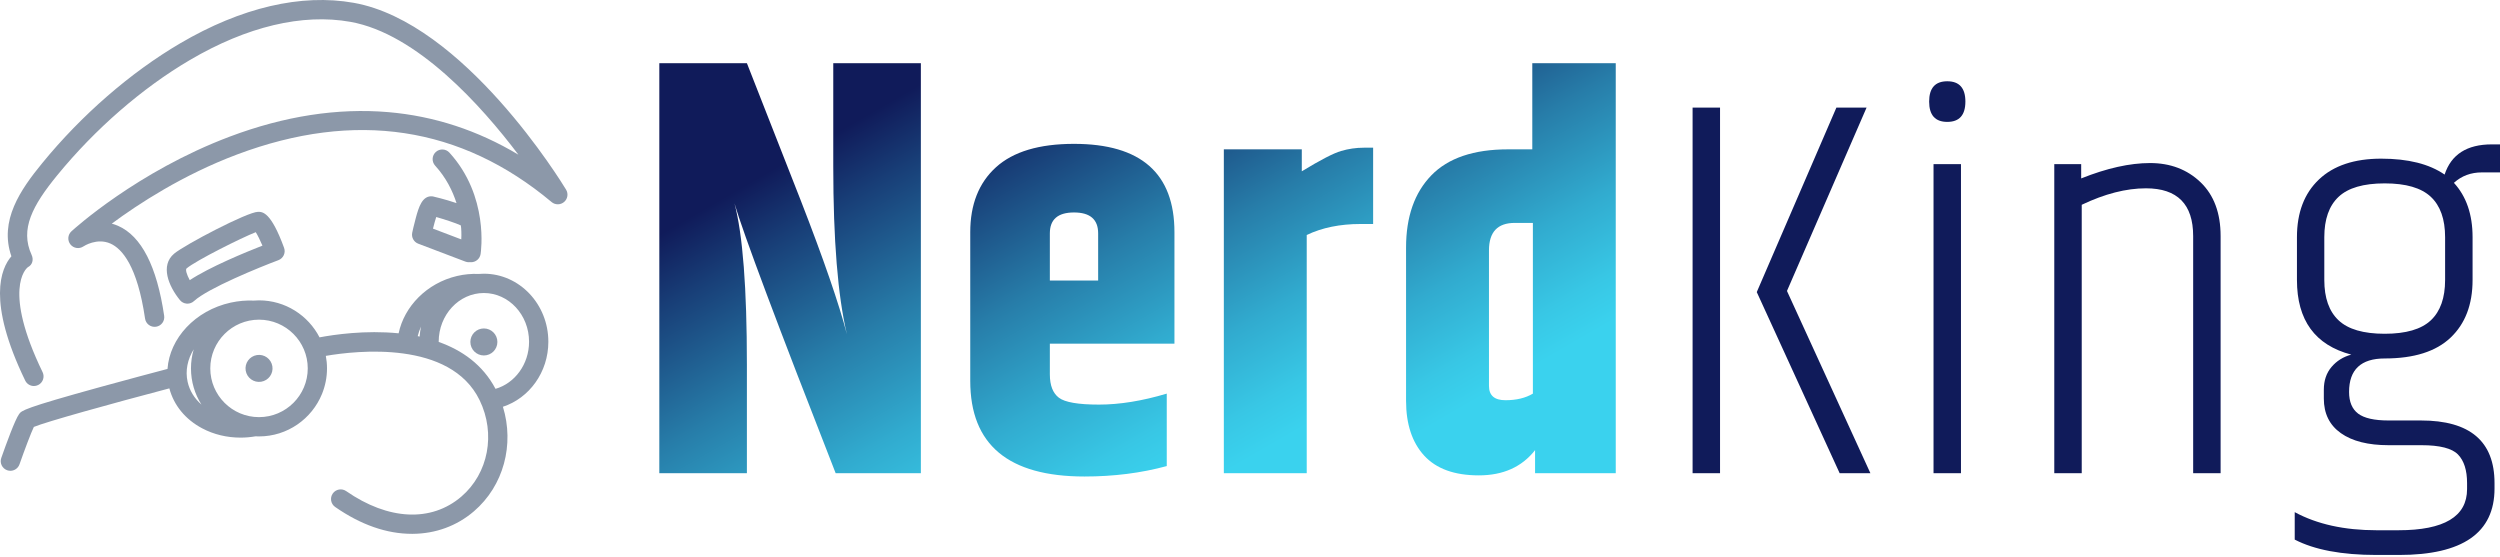
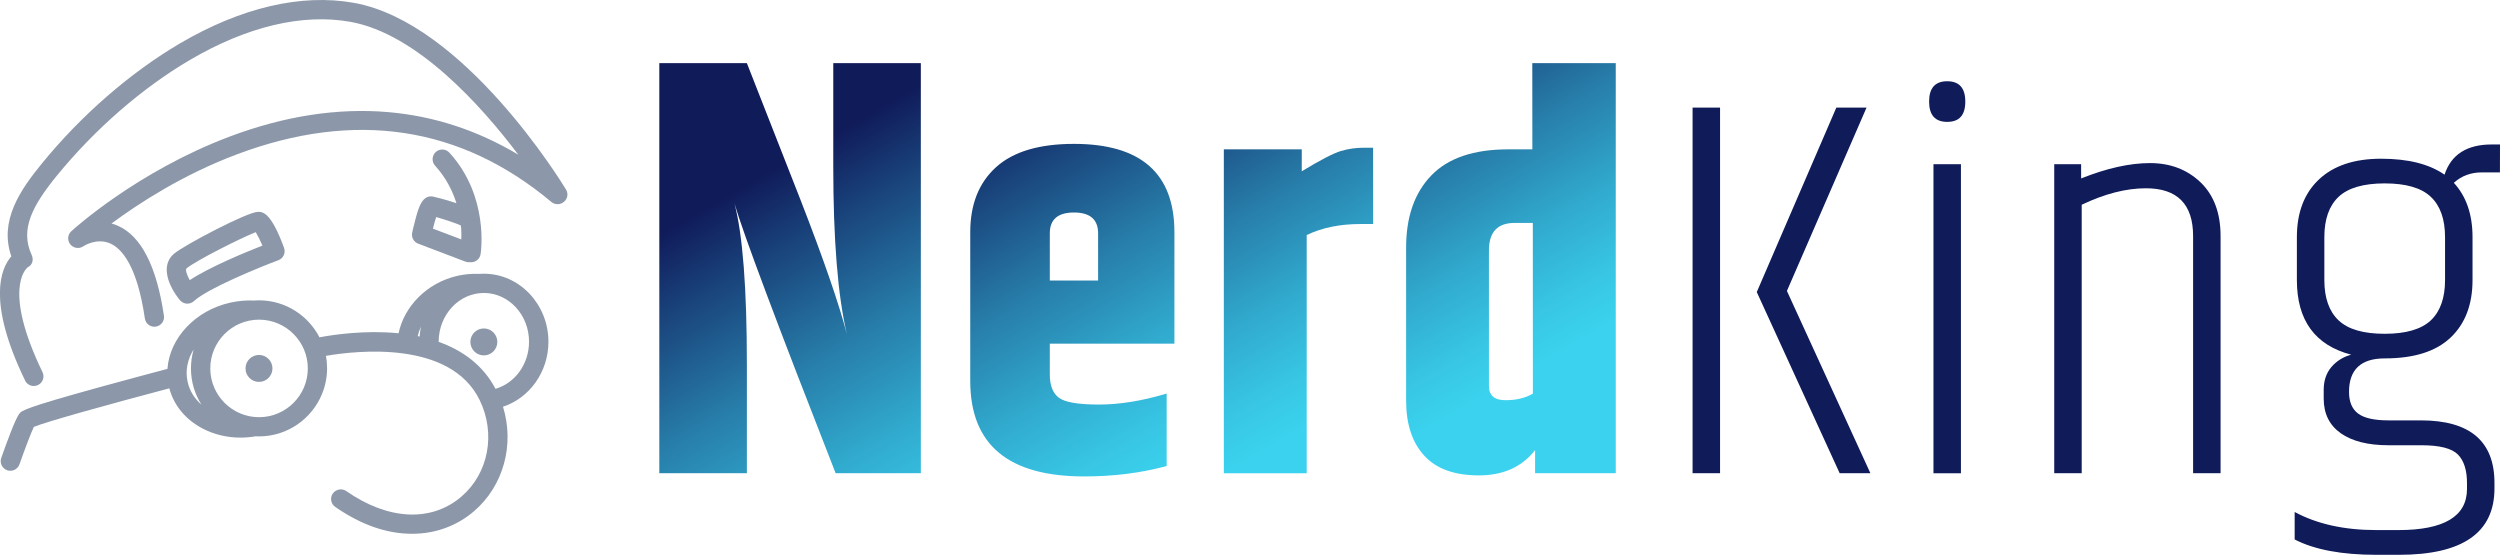
- <svg xmlns="http://www.w3.org/2000/svg" version="1.1" id="Capa_1" x="0px" y="0px" viewBox="0 0 1099.35 244.56" style="enable-background:new 0 0 1099.35 244.56;" xml:space="preserve">
+ <svg xmlns="http://www.w3.org/2000/svg" version="1.1" id="Capa_1" x="0px" y="0px" viewBox="0 0 384 85.24" style="enable-background:new 0 0 384 85.24;" xml:space="preserve">
  <style type="text/css">
	.st0{fill:url(#SVGID_1_);}
	.st1{fill:url(#SVGID_2_);}
	.st2{fill:url(#SVGID_3_);}
	.st3{fill:url(#SVGID_4_);}
	.st4{fill:#101B5A;}
	.st5{fill:#8C98A9;}
</style>
-   <linearGradient id="SVGID_1_" gradientUnits="userSpaceOnUse" x1="300.307" y1="36.303" x2="538.089" y2="448.153">
+   <linearGradient id="SVGID_1_" gradientUnits="userSpaceOnUse" x1="104.892" y1="233.87" x2="187.948" y2="90.013" gradientTransform="matrix(1 0 0 -1 0 246.5512)">
    <stop offset="0.111" style="stop-color:#101B5A" />
    <stop offset="0.17" style="stop-color:#183E77" />
    <stop offset="0.284" style="stop-color:#277DA9" />
    <stop offset="0.381" style="stop-color:#31ABCF" />
    <stop offset="0.455" style="stop-color:#38C7E5" />
    <stop offset="0.497" style="stop-color:#3AD2EE" />
  </linearGradient>
-   <path class="st0" d="M366.43,27.78h38.51v180.3h-37.47c-25.67-65.57-40.5-105.11-44.49-118.64c3.64,13.7,5.46,37.29,5.46,70.77  v47.87h-38.51V27.78h38.51l23.68,60.36c10.06,25.85,16.82,45.45,20.29,58.8c-3.99-16.82-5.99-41.45-5.99-73.89V27.78z" />
-   <linearGradient id="SVGID_2_" gradientUnits="userSpaceOnUse" x1="398.613" y1="8.788" x2="630.559" y2="410.529">
+   <path class="st0" d="M127.99,9.7h13.45v62.98h-13.09c-8.97-22.9-14.15-36.71-15.54-41.44c1.27,4.79,1.91,13.03,1.91,24.72v16.72  h-13.45V9.7h13.45l8.27,21.08c3.51,9.03,5.88,15.88,7.09,20.54c-1.39-5.88-2.09-14.48-2.09-25.81L127.99,9.7L127.99,9.7z" />
+   <linearGradient id="SVGID_2_" gradientUnits="userSpaceOnUse" x1="139.231" y1="243.481" x2="220.248" y2="103.156" gradientTransform="matrix(1 0 0 -1 0 246.5512)">
    <stop offset="0.111" style="stop-color:#101B5A" />
    <stop offset="0.17" style="stop-color:#183E77" />
    <stop offset="0.284" style="stop-color:#277DA9" />
    <stop offset="0.381" style="stop-color:#31ABCF" />
    <stop offset="0.455" style="stop-color:#38C7E5" />
    <stop offset="0.497" style="stop-color:#3AD2EE" />
  </linearGradient>
-   <path class="st1" d="M426.66,167.53v-65.41c0-12.23,3.78-21.76,11.34-28.6c7.56-6.84,18.99-10.26,34.28-10.26  c29.45,0,44.17,12.96,44.17,38.86v49h-54.79v13.52c0,4.83,1.33,8.25,3.98,10.26c2.65,2.01,8.53,3.02,17.62,3.02  c9.09,0,19.03-1.61,29.81-4.83v31.86c-11.27,3.06-23.33,4.59-36.21,4.59C443.39,209.53,426.66,195.53,426.66,167.53z M461.66,123.36  h21.24V102.6c0-6.11-3.54-9.17-10.62-9.17c-7.08,0-10.62,3.06-10.62,9.17V123.36z" />
-   <linearGradient id="SVGID_3_" gradientUnits="userSpaceOnUse" x1="483.222" y1="-15.513" x2="705.78" y2="369.969">
+   <path class="st1" d="M149.03,58.52V35.67c0-4.27,1.32-7.6,3.96-9.99c2.64-2.39,6.63-3.58,11.97-3.58c10.29,0,15.43,4.53,15.43,13.57  v17.12h-19.14v4.72c0,1.69,0.46,2.88,1.39,3.58c0.93,0.7,2.98,1.05,6.15,1.05s6.65-0.56,10.41-1.69v11.13  c-3.94,1.07-8.15,1.6-12.65,1.6C154.87,73.19,149.03,68.3,149.03,58.52z M161.25,43.09h7.42v-7.25c0-2.13-1.24-3.2-3.71-3.2  c-2.47,0-3.71,1.07-3.71,3.2V43.09z" />
+   <linearGradient id="SVGID_3_" gradientUnits="userSpaceOnUse" x1="168.782" y1="251.969" x2="246.521" y2="117.322" gradientTransform="matrix(1 0 0 -1 0 246.5512)">
    <stop offset="0.111" style="stop-color:#101B5A" />
    <stop offset="0.17" style="stop-color:#183E77" />
    <stop offset="0.284" style="stop-color:#277DA9" />
    <stop offset="0.381" style="stop-color:#31ABCF" />
    <stop offset="0.455" style="stop-color:#38C7E5" />
    <stop offset="0.497" style="stop-color:#3AD2EE" />
  </linearGradient>
-   <path class="st2" d="M599.72,64.95h4.1V98.5h-5.55c-9.01,0-16.9,1.61-23.65,4.83v104.76h-36.45V65.67h34.28v9.66  c8.21-4.99,13.96-7.97,17.26-8.93C593,65.43,596.34,64.95,599.72,64.95z" />
-   <linearGradient id="SVGID_4_" gradientUnits="userSpaceOnUse" x1="580.701" y1="-37.172" x2="800.888" y2="344.203">
+   <path class="st2" d="M209.48,22.69h1.43v11.72h-1.94c-3.15,0-5.9,0.56-8.26,1.69v36.59h-12.73V22.94h11.97v3.37  c2.87-1.74,4.88-2.78,6.03-3.12C207.13,22.85,208.29,22.69,209.48,22.69z" />
+   <linearGradient id="SVGID_4_" gradientUnits="userSpaceOnUse" x1="202.833" y1="259.535" x2="279.743" y2="126.323" gradientTransform="matrix(1 0 0 -1 0 246.5512)">
    <stop offset="0.111" style="stop-color:#101B5A" />
    <stop offset="0.17" style="stop-color:#183E77" />
    <stop offset="0.284" style="stop-color:#277DA9" />
    <stop offset="0.381" style="stop-color:#31ABCF" />
    <stop offset="0.455" style="stop-color:#38C7E5" />
    <stop offset="0.497" style="stop-color:#3AD2EE" />
  </linearGradient>
-   <path class="st3" d="M673.82,27.78h36.69v180.3h-35.48v-10.14c-5.79,7.4-14.04,11.1-24.74,11.1c-10.7,0-18.71-2.9-24.02-8.69  c-5.31-5.79-7.97-13.84-7.97-24.14v-67.34c0-13.52,3.7-24.1,11.1-31.74c7.4-7.64,18.66-11.46,33.79-11.46h10.62V27.78z   M674.06,98.02h-7.96c-7.57,0-11.34,4.02-11.34,12.07v59.62c0,4.19,2.41,6.28,7.24,6.28c4.83,0,8.85-0.97,12.07-2.9V98.02z" />
-   <path class="st4" d="M744.3,47.33h12.07v160.75H744.3V47.33z M807.53,47.33h13.27l-35,80.62l36.69,80.14h-13.52l-36.45-79.65  L807.53,47.33z" />
-   <path class="st4" d="M856.29,53.6c-5.31,0-7.97-2.98-7.97-8.93c0-5.95,2.66-8.93,7.97-8.93s7.97,2.98,7.97,8.93  C864.25,50.63,861.6,53.6,856.29,53.6z M850.25,72.19h12.07v135.89h-12.07V72.19z" />
-   <path class="st4" d="M915.18,78.46c11.26-4.5,21.36-6.76,30.29-6.76c8.93,0,16.33,2.82,22.21,8.45c5.87,5.63,8.81,13.52,8.81,23.66  v104.27h-12.07V103.81c0-14-6.92-21-20.76-21c-8.69,0-18.1,2.41-28.24,7.24v118.03h-12.07V72.19h11.83V78.46z" />
-   <path class="st4" d="M1099.35,75.81h-7.96c-4.83,0-8.93,1.53-12.31,4.59c5.47,5.95,8.21,13.92,8.21,23.89v18.83  c0,10.78-3.22,19.23-9.66,25.34c-6.44,6.12-16.09,9.17-28.96,9.17c-10.46,0-15.69,4.91-15.69,14.72c0,4.34,1.33,7.52,3.98,9.53  c2.66,2.01,7.12,3.02,13.4,3.02h14.24c21.56,0,32.34,9.17,32.34,27.52v2.41c0,19.47-14,29.21-42,29.21h-9.9  c-15.29,0-27.27-2.26-35.96-6.76v-12.07c9.81,5.31,21.8,7.96,35.96,7.96h9.66c20.11,0,30.17-6.03,30.17-18.1v-2.65  c0-5.63-1.33-9.81-3.98-12.55c-2.66-2.73-8.01-4.1-16.05-4.1h-14.48c-9.01,0-16.01-1.77-21-5.31c-4.99-3.54-7.48-8.61-7.48-15.21  v-3.86c0-4.02,1.12-7.36,3.38-10.02c2.25-2.65,5.15-4.47,8.69-5.43c-15.93-4.18-23.89-15.12-23.89-32.83v-18.83  c0-10.78,3.22-19.23,9.65-25.34c6.43-6.11,15.57-9.17,27.4-9.17c11.83,0,21.12,2.33,27.88,7c2.9-8.85,9.81-13.28,20.76-13.28h3.62  V75.81z M1075.21,123.12v-18.83c0-7.88-2.09-13.8-6.28-17.74c-4.19-3.94-10.94-5.91-20.28-5.91c-9.33,0-16.09,1.97-20.28,5.91  c-4.19,3.94-6.28,9.86-6.28,17.74v18.83c0,7.89,2.09,13.8,6.28,17.74c4.18,3.94,10.94,5.91,20.28,5.91c9.33,0,16.09-1.97,20.28-5.91  C1073.12,136.92,1075.21,131,1075.21,123.12z" />
+   <path class="st3" d="M235.36,9.7h12.82v62.98h-12.39v-3.54c-2.02,2.58-4.9,3.88-8.64,3.88c-3.74,0-6.54-1.01-8.39-3.04  c-1.85-2.02-2.78-4.83-2.78-8.43V38.03c0-4.72,1.29-8.42,3.88-11.09c2.58-2.67,6.52-4,11.8-4h3.71L235.36,9.7L235.36,9.7z   M235.44,34.24h-2.78c-2.64,0-3.96,1.4-3.96,4.22v20.82c0,1.46,0.84,2.19,2.53,2.19c1.69,0,3.09-0.34,4.22-1.01L235.44,34.24  L235.44,34.24z" />
+   <path class="st4" d="M259.98,16.53h4.22v56.15h-4.22V16.53z M282.06,16.53h4.64l-12.23,28.16l12.82,27.99h-4.72l-12.73-27.82  L282.06,16.53z" />
+   <path class="st4" d="M299.09,18.72c-1.85,0-2.78-1.04-2.78-3.12s0.93-3.12,2.78-3.12c1.85,0,2.78,1.04,2.78,3.12  C301.87,17.69,300.95,18.72,299.09,18.72z M296.98,25.22h4.22v47.47h-4.22V25.22z" />
+   <path class="st4" d="M319.66,27.41c3.93-1.57,7.46-2.36,10.58-2.36s5.7,0.99,7.76,2.95c2.05,1.97,3.08,4.72,3.08,8.26v36.42h-4.22  V36.26c0-4.89-2.42-7.34-7.25-7.34c-3.04,0-6.32,0.84-9.86,2.53v41.23h-4.22V25.22h4.13V27.41z" />
+   <path class="st4" d="M383.99,26.48h-2.78c-1.69,0-3.12,0.53-4.3,1.6c1.91,2.08,2.87,4.86,2.87,8.34v6.58c0,3.77-1.12,6.72-3.37,8.85  c-2.25,2.14-5.62,3.2-10.12,3.2c-3.65,0-5.48,1.72-5.48,5.14c0,1.52,0.46,2.63,1.39,3.33c0.93,0.7,2.49,1.05,4.68,1.05h4.97  c7.53,0,11.3,3.2,11.3,9.61v0.84c0,6.8-4.89,10.2-14.67,10.2h-3.46c-5.34,0-9.53-0.79-12.56-2.36v-4.22  c3.43,1.85,7.61,2.78,12.56,2.78h3.37c7.02,0,10.54-2.11,10.54-6.32V74.2c0-1.97-0.46-3.43-1.39-4.38c-0.93-0.95-2.8-1.43-5.61-1.43  h-5.06c-3.15,0-5.59-0.62-7.34-1.85c-1.74-1.24-2.61-3.01-2.61-5.31v-1.35c0-1.4,0.39-2.57,1.18-3.5c0.79-0.93,1.8-1.56,3.04-1.9  c-5.56-1.46-8.34-5.28-8.34-11.47v-6.58c0-3.77,1.12-6.72,3.37-8.85s5.44-3.2,9.57-3.2c4.13,0,7.38,0.81,9.74,2.45  c1.01-3.09,3.43-4.64,7.25-4.64H384L383.99,26.48L383.99,26.48z M375.56,43.01v-6.58c0-2.75-0.73-4.82-2.19-6.2  c-1.46-1.38-3.82-2.06-7.08-2.06c-3.26,0-5.62,0.69-7.08,2.06c-1.46,1.38-2.19,3.44-2.19,6.2v6.58c0,2.76,0.73,4.82,2.19,6.2  c1.46,1.38,3.82,2.06,7.08,2.06c3.26,0,5.62-0.69,7.08-2.06C374.83,47.83,375.56,45.76,375.56,43.01z" />
  <g>
-     <path class="st5" d="M248.93,83.4c-1.81-3-44.94-73.54-93.38-82.16c-23.07-4.11-49.45,2.05-76.31,17.81   C57.39,31.87,35.83,50.61,18.52,71.8C9.04,83.4-0.45,96.99,5.01,112.7c-4.58,5.28-10.82,19.78,6.08,54.66   c0.73,1.51,2.25,2.39,3.82,2.39c0.62,0,1.25-0.14,1.85-0.43c2.11-1.02,2.99-3.56,1.97-5.67c-17.55-36.21-7.4-45.43-6.51-46.14   c2.05-1.01,2.65-3.34,1.68-5.43C8.7,100.79,14.33,90.35,25.1,77.16C41.78,56.74,62.53,38.7,83.54,26.37   c25.08-14.72,49.47-20.52,70.52-16.77c29.33,5.22,57.74,37.01,73.9,58.42c-17.88-10.71-37.03-16.98-57.19-18.71   c-22.26-1.91-45.72,1.72-69.74,10.77C60.4,75.4,32.58,100.66,31.41,101.72c-1.63,1.5-1.83,3.99-0.46,5.74   c1.37,1.75,3.86,2.14,5.71,0.91c0.24-0.16,5.98-3.9,11.92-1.26c5.06,2.26,11.81,9.81,15.21,32.99c0.34,2.32,2.49,3.92,4.82,3.58   c2.32-0.34,3.92-2.5,3.58-4.82C68.99,117.1,62.17,103.79,51.9,99.3c-0.92-0.4-1.84-0.72-2.74-0.96c11.75-8.7,31.3-21.47,55.1-30.41   c51.9-19.49,98.43-12.45,138.3,20.92c1.59,1.33,3.91,1.32,5.49-0.03C249.64,87.47,250,85.18,248.93,83.4z" />
-     <path class="st5" d="M212.78,120.36c-0.75,0-1.5,0.04-2.24,0.1c-3.16-0.13-6.38,0.15-9.55,0.9c-13.34,3.13-23.22,13.4-25.7,25.21   c-14.63-1.47-28.48,0.59-34.78,1.78c-4.97-9.65-15.03-16.27-26.61-16.27c-0.77,0-1.52,0.04-2.28,0.1   c-3.31-0.14-6.72,0.14-10.16,0.89c-15.69,3.46-26.85,15.72-27.8,29.16c-5.5,1.45-17.4,4.61-29.31,7.89   c-34.04,9.38-34.8,10.41-35.95,11.96c-1.77,2.4-5.67,13.13-7.84,19.3c-0.78,2.21,0.39,4.63,2.6,5.41c0.46,0.16,0.94,0.24,1.4,0.24   c1.75,0,3.39-1.09,4.01-2.84c2.25-6.41,5.12-14,6.32-16.46c5.41-2.26,33.29-10.02,59.58-16.95c1.97,7.46,7.06,13.67,14.45,17.58   c5.09,2.7,10.88,4.08,16.84,4.08c2.19,0,4.4-0.19,6.61-0.57c0.5,0.02,1,0.04,1.51,0.04c12.51,0,23.24-7.72,27.7-18.64   c1.42-3.48,2.22-7.29,2.22-11.28c0-1.88-0.18-3.72-0.52-5.5c13.47-2.31,54.74-6.98,67.62,19.47c7.19,14.77,3.88,32.22-8.04,42.43   c-13.21,11.32-32.14,10.41-50.63-2.43c-0.96-0.67-2.1-0.88-3.17-0.69c-1.07,0.19-2.07,0.79-2.74,1.76   c-1.34,1.93-0.86,4.57,1.07,5.91c11.28,7.84,22.64,11.81,33.78,11.81c0.09,0,0.18,0,0.26,0c10.14-0.06,19.46-3.48,26.96-9.9   c13.09-11.22,17.88-29.35,12.76-45.98c11.56-3.78,19.98-15.16,19.98-28.59C241.14,133.78,228.42,120.36,212.78,120.36z    M183.69,147.82c0.33-1.44,0.82-2.85,1.46-4.21c-0.31,1.43-0.52,2.89-0.63,4.39C184.24,147.94,183.96,147.88,183.69,147.82z    M192.91,150.28c0-11.82,8.91-21.43,19.87-21.43s19.87,9.61,19.87,21.43c0,9.91-6.27,18.26-14.75,20.71   c-5.65-10.69-14.81-17.03-24.99-20.63C192.91,150.33,192.91,150.31,192.91,150.28z M85.18,153.62c-0.78,2.66-1.2,5.47-1.2,8.38   c0,5.85,1.69,11.3,4.6,15.91c-3.12-2.72-5.23-6.16-6.08-10.03C81.41,162.96,82.5,157.97,85.18,153.62z M92.47,162   c0-11.82,9.61-21.43,21.43-21.43c11.82,0,21.43,9.61,21.43,21.43s-9.61,21.43-21.43,21.43C102.08,183.43,92.47,173.82,92.47,162z" />
-     <circle class="st5" cx="212.78" cy="150.37" r="5.94" />
-     <ellipse transform="matrix(0.9871 -0.1602 0.1602 0.9871 -24.479 20.3362)" class="st5" cx="113.9" cy="162" rx="5.94" ry="5.94" />
-     <path class="st5" d="M82.12,133.52c0.1,0.01,0.2,0.01,0.3,0.01c1.06,0,2.09-0.4,2.88-1.13c6.12-5.65,28.87-14.9,37.12-17.99   c2.18-0.82,3.3-3.24,2.5-5.43c-5.78-15.83-9.46-15.83-11.44-15.83c-4.63,0-32.3,14.53-36.9,18.39c-6.19,5.2-2.49,14.25,2.55,20.43   C79.87,132.88,80.95,133.44,82.12,133.52z M82.04,118.04c4.17-3.5,24.17-13.5,30.43-15.94c0.8,1.28,1.89,3.47,2.94,5.91   c-7.57,2.97-23.22,9.41-31.97,15.19C82.08,120.73,81.47,118.52,82.04,118.04z" />
-     <path class="st5" d="M182.89,95.67c-0.91,3.27-1.59,6.52-1.62,6.65c-0.43,2.04,0.69,4.1,2.65,4.84l20.71,7.87   c0.49,0.19,1,0.28,1.51,0.28c0.18,0,0.36-0.01,0.53-0.04c0.16,0.02,0.32,0.04,0.48,0.04c2.06,0,3.86-1.5,4.19-3.59   c0.16-1.03,3.74-25.46-13.71-44.6c-1.58-1.73-4.26-1.86-6-0.28c-1.73,1.58-1.86,4.26-0.28,6c4.78,5.24,7.66,11.04,9.4,16.48   c-5.07-1.73-10.37-2.95-10.45-2.96C185.64,85.78,184.11,91.26,182.89,95.67z M202.84,105.27l-12.44-4.73   c0.47-1.89,0.98-3.74,1.43-5.11c3.38,0.96,8.69,2.68,10.81,3.69C202.87,100.44,202.97,102.91,202.84,105.27z" />
+     <path class="st5" d="M86.95,29.13c-0.63-1.05-15.7-25.69-32.62-28.7C46.27-1,37.06,1.15,27.67,6.65   c-7.63,4.48-15.16,11.02-21.21,18.43c-3.31,4.05-6.63,8.8-4.72,14.29c-1.6,1.84-3.78,6.91,2.12,19.09   c0.25,0.53,0.79,0.83,1.33,0.83c0.22,0,0.44-0.05,0.65-0.15c0.74-0.36,1.04-1.24,0.69-1.98C0.41,44.51,3.95,41.29,4.27,41.05   c0.72-0.35,0.93-1.17,0.59-1.9C3.04,35.21,5,31.56,8.76,26.95c5.83-7.13,13.07-13.43,20.41-17.74c8.76-5.14,17.28-7.17,24.63-5.86   c10.24,1.82,20.17,12.93,25.81,20.41c-6.25-3.74-12.93-5.93-19.98-6.54c-7.78-0.67-15.97,0.6-24.36,3.76   c-14.19,5.35-23.91,14.17-24.32,14.54c-0.57,0.52-0.64,1.39-0.16,2c0.48,0.61,1.35,0.75,1.99,0.32c0.08-0.06,2.09-1.36,4.16-0.44   c1.77,0.79,4.13,3.43,5.31,11.52c0.12,0.81,0.87,1.37,1.68,1.25c0.81-0.12,1.37-0.87,1.25-1.68c-1.12-7.6-3.5-12.25-7.09-13.82   c-0.32-0.14-0.64-0.25-0.96-0.34c4.1-3.04,10.93-7.5,19.25-10.62c18.13-6.81,34.38-4.35,48.31,7.31c0.56,0.46,1.37,0.46,1.92-0.01   C87.19,30.55,87.32,29.75,86.95,29.13z" />
+     <path class="st5" d="M74.32,42.04c-0.26,0-0.52,0.01-0.78,0.03c-1.1-0.05-2.23,0.05-3.34,0.31c-4.66,1.09-8.11,4.68-8.98,8.81   c-5.11-0.51-9.95,0.21-12.15,0.62c-1.74-3.37-5.25-5.68-9.29-5.68c-0.27,0-0.53,0.01-0.8,0.03c-1.16-0.05-2.35,0.05-3.55,0.31   c-5.48,1.21-9.38,5.49-9.71,10.19c-1.92,0.51-6.08,1.61-10.24,2.76C3.6,62.7,3.33,63.06,2.93,63.6c-0.62,0.84-1.98,4.59-2.74,6.74   c-0.27,0.77,0.14,1.62,0.91,1.89c0.16,0.06,0.33,0.08,0.49,0.08c0.61,0,1.18-0.38,1.4-0.99c0.79-2.24,1.79-4.89,2.21-5.75   c1.89-0.79,11.63-3.5,20.81-5.92c0.69,2.61,2.47,4.77,5.05,6.14c1.78,0.94,3.8,1.43,5.88,1.43c0.76,0,1.54-0.07,2.31-0.2   c0.17,0.01,0.35,0.01,0.53,0.01c4.37,0,8.12-2.7,9.68-6.51c0.5-1.22,0.78-2.55,0.78-3.94c0-0.66-0.06-1.3-0.18-1.92   c4.7-0.81,19.12-2.44,23.62,6.8c2.51,5.16,1.36,11.25-2.81,14.82c-4.61,3.95-11.23,3.64-17.68-0.85c-0.34-0.23-0.73-0.31-1.11-0.24   c-0.37,0.07-0.72,0.28-0.96,0.61c-0.47,0.67-0.3,1.6,0.37,2.06c3.94,2.74,7.91,4.13,11.8,4.13c0.03,0,0.06,0,0.09,0   c3.54-0.02,6.8-1.22,9.42-3.46c4.57-3.92,6.25-10.25,4.46-16.06c4.04-1.32,6.98-5.3,6.98-9.99C84.23,46.73,79.78,42.04,74.32,42.04   z M64.16,51.63c0.12-0.5,0.29-1,0.51-1.47c-0.11,0.5-0.18,1.01-0.22,1.53C64.35,51.68,64.25,51.65,64.16,51.63z M67.38,52.49   c0-4.13,3.11-7.49,6.94-7.49c3.83,0,6.94,3.36,6.94,7.49c0,3.46-2.19,6.38-5.15,7.23c-1.97-3.73-5.17-5.95-8.73-7.21   C67.38,52.51,67.38,52.5,67.38,52.49z M29.75,53.66c-0.27,0.93-0.42,1.91-0.42,2.93c0,2.04,0.59,3.95,1.61,5.56   c-1.09-0.95-1.83-2.15-2.12-3.5C28.43,56.92,28.81,55.18,29.75,53.66z M32.3,56.59c0-4.13,3.36-7.49,7.49-7.49s7.49,3.36,7.49,7.49   s-3.36,7.49-7.49,7.49S32.3,60.71,32.3,56.59z" />
+     <circle class="st5" cx="74.32" cy="52.52" r="2.07" />
+     <ellipse class="st5" cx="39.78" cy="56.59" rx="2.07" ry="2.07" />
+     <path class="st5" d="M28.68,46.64c0.03,0,0.07,0,0.1,0c0.37,0,0.73-0.14,1.01-0.39c2.14-1.97,10.08-5.2,12.97-6.28   c0.76-0.29,1.15-1.13,0.87-1.9c-2.02-5.53-3.3-5.53-4-5.53c-1.62,0-11.28,5.08-12.89,6.42c-2.16,1.82-0.87,4.98,0.89,7.14   C27.89,46.41,28.27,46.61,28.68,46.64z M28.65,41.23c1.46-1.22,8.44-4.72,10.63-5.57c0.28,0.45,0.66,1.21,1.03,2.06   c-2.64,1.04-8.11,3.29-11.17,5.31C28.67,42.17,28.45,41.4,28.65,41.23z" />
+     <path class="st5" d="M63.88,33.42c-0.32,1.14-0.56,2.28-0.57,2.32c-0.15,0.71,0.24,1.43,0.93,1.69l7.23,2.75   c0.17,0.07,0.35,0.1,0.53,0.1c0.06,0,0.13,0,0.19-0.01c0.06,0.01,0.11,0.01,0.17,0.01c0.72,0,1.35-0.52,1.46-1.25   c0.06-0.36,1.31-8.89-4.79-15.58c-0.55-0.6-1.49-0.65-2.1-0.1c-0.6,0.55-0.65,1.49-0.1,2.1c1.67,1.83,2.68,3.86,3.28,5.76   c-1.77-0.6-3.62-1.03-3.65-1.03C64.84,29.96,64.31,31.88,63.88,33.42z M70.85,36.77l-4.35-1.65c0.16-0.66,0.34-1.31,0.5-1.78   c1.18,0.34,3.04,0.94,3.78,1.29C70.86,35.08,70.89,35.95,70.85,36.77z" />
  </g>
</svg>
